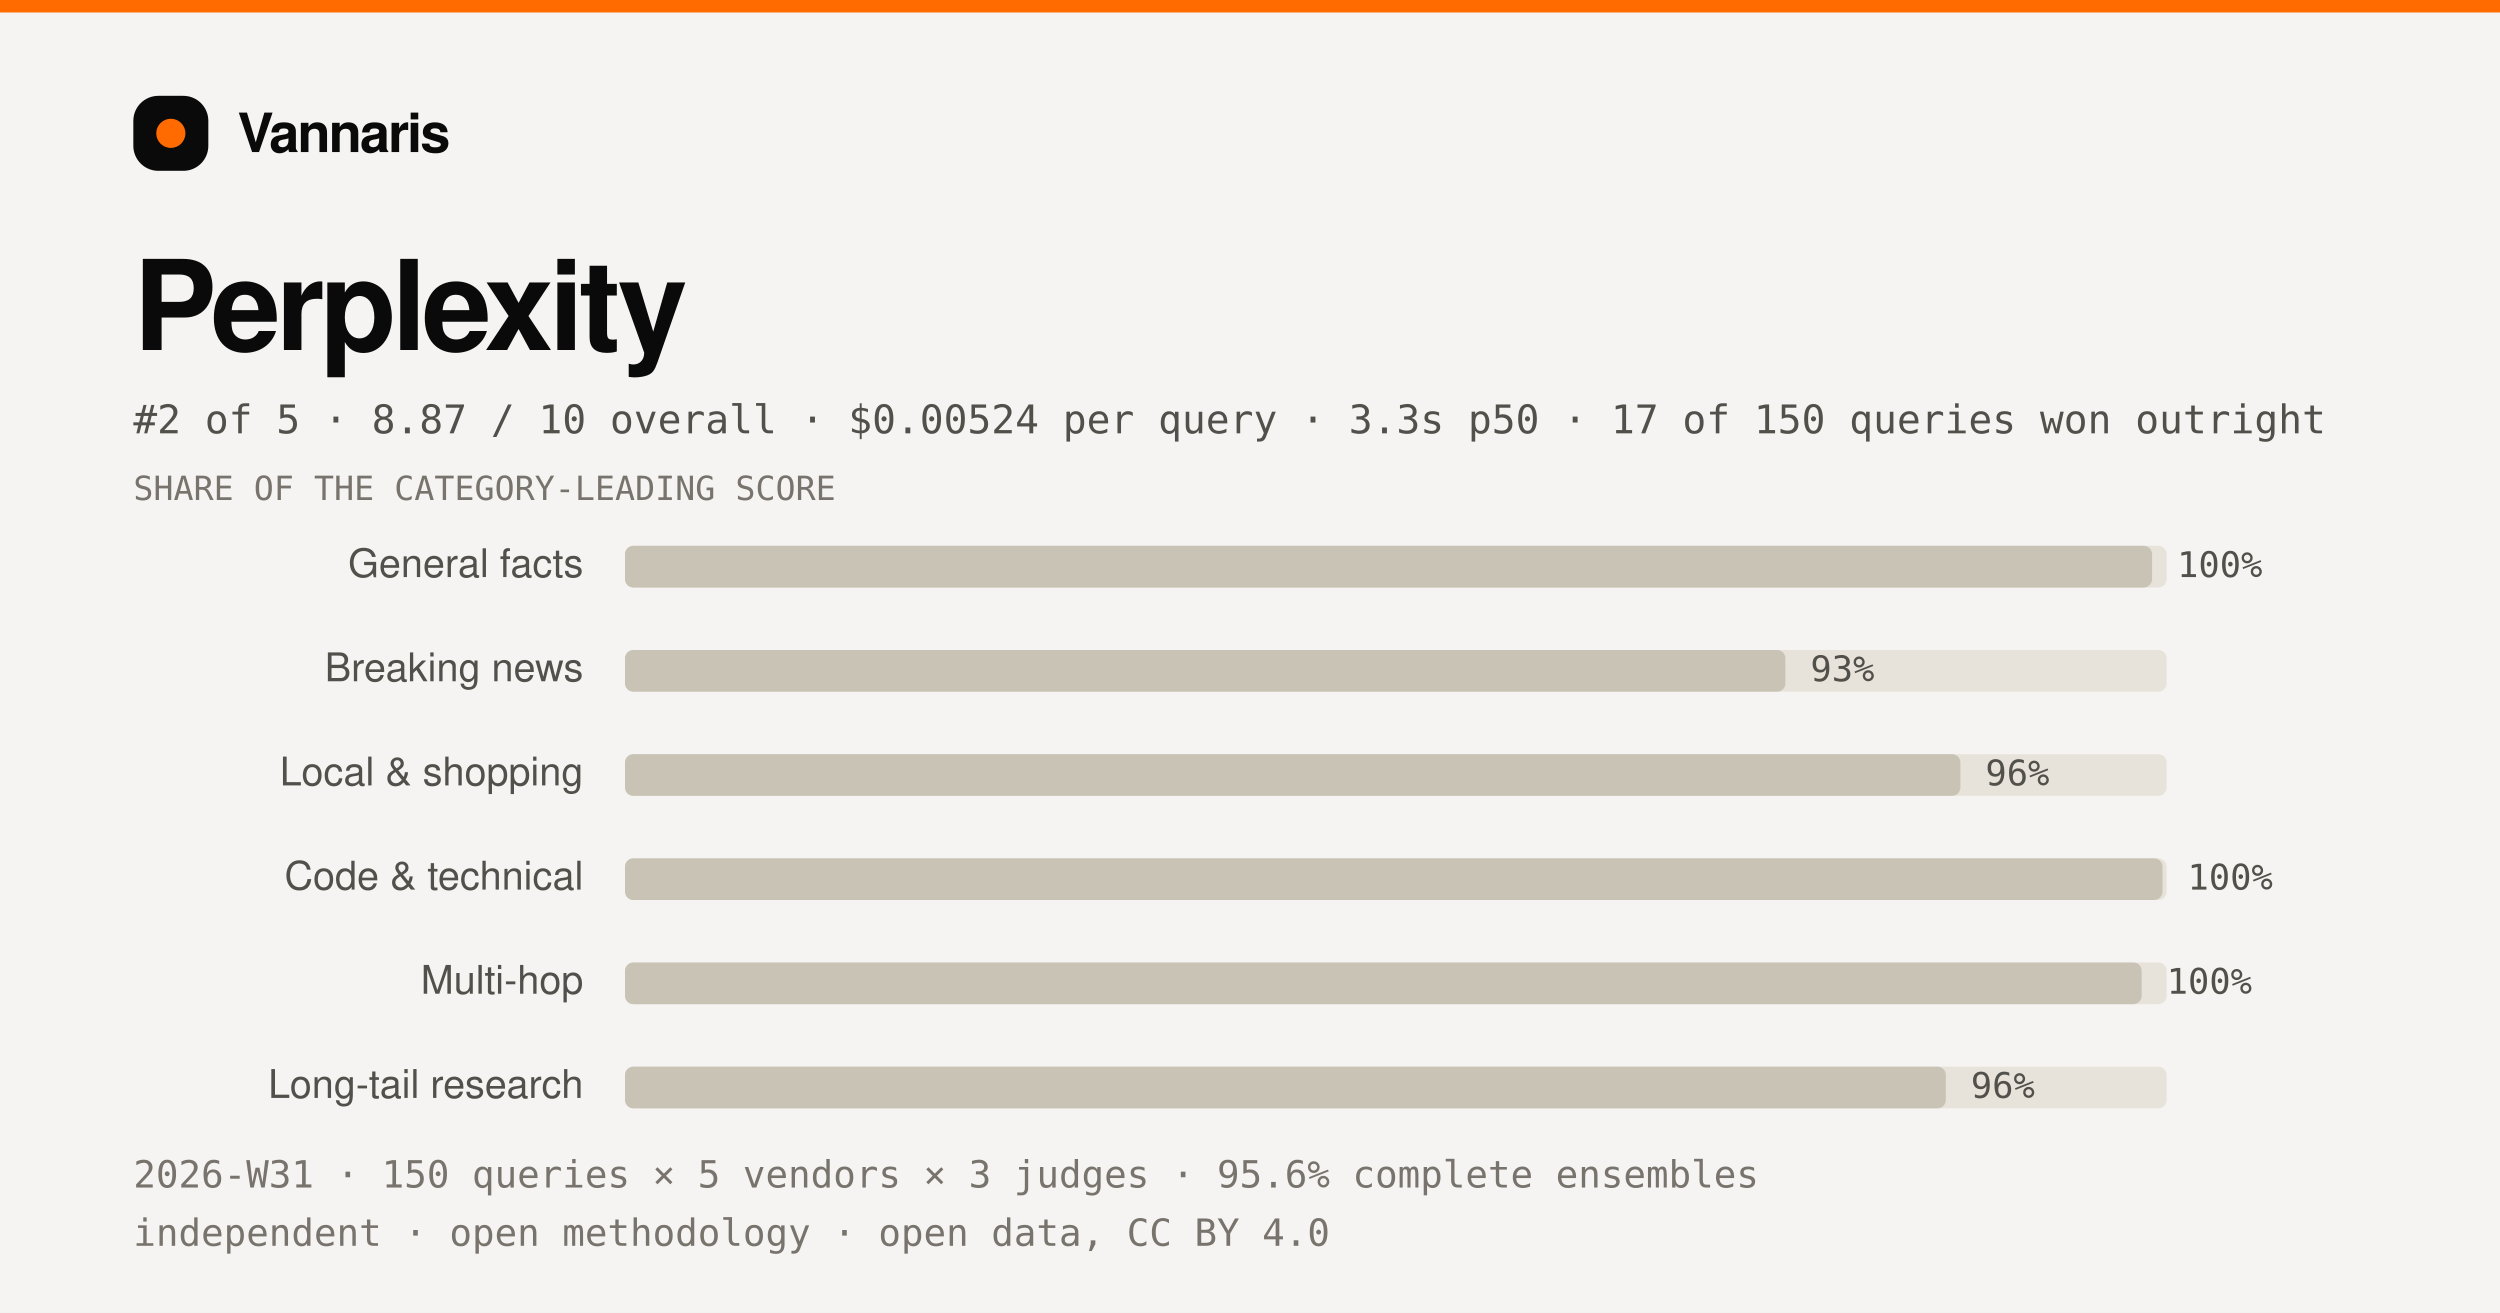
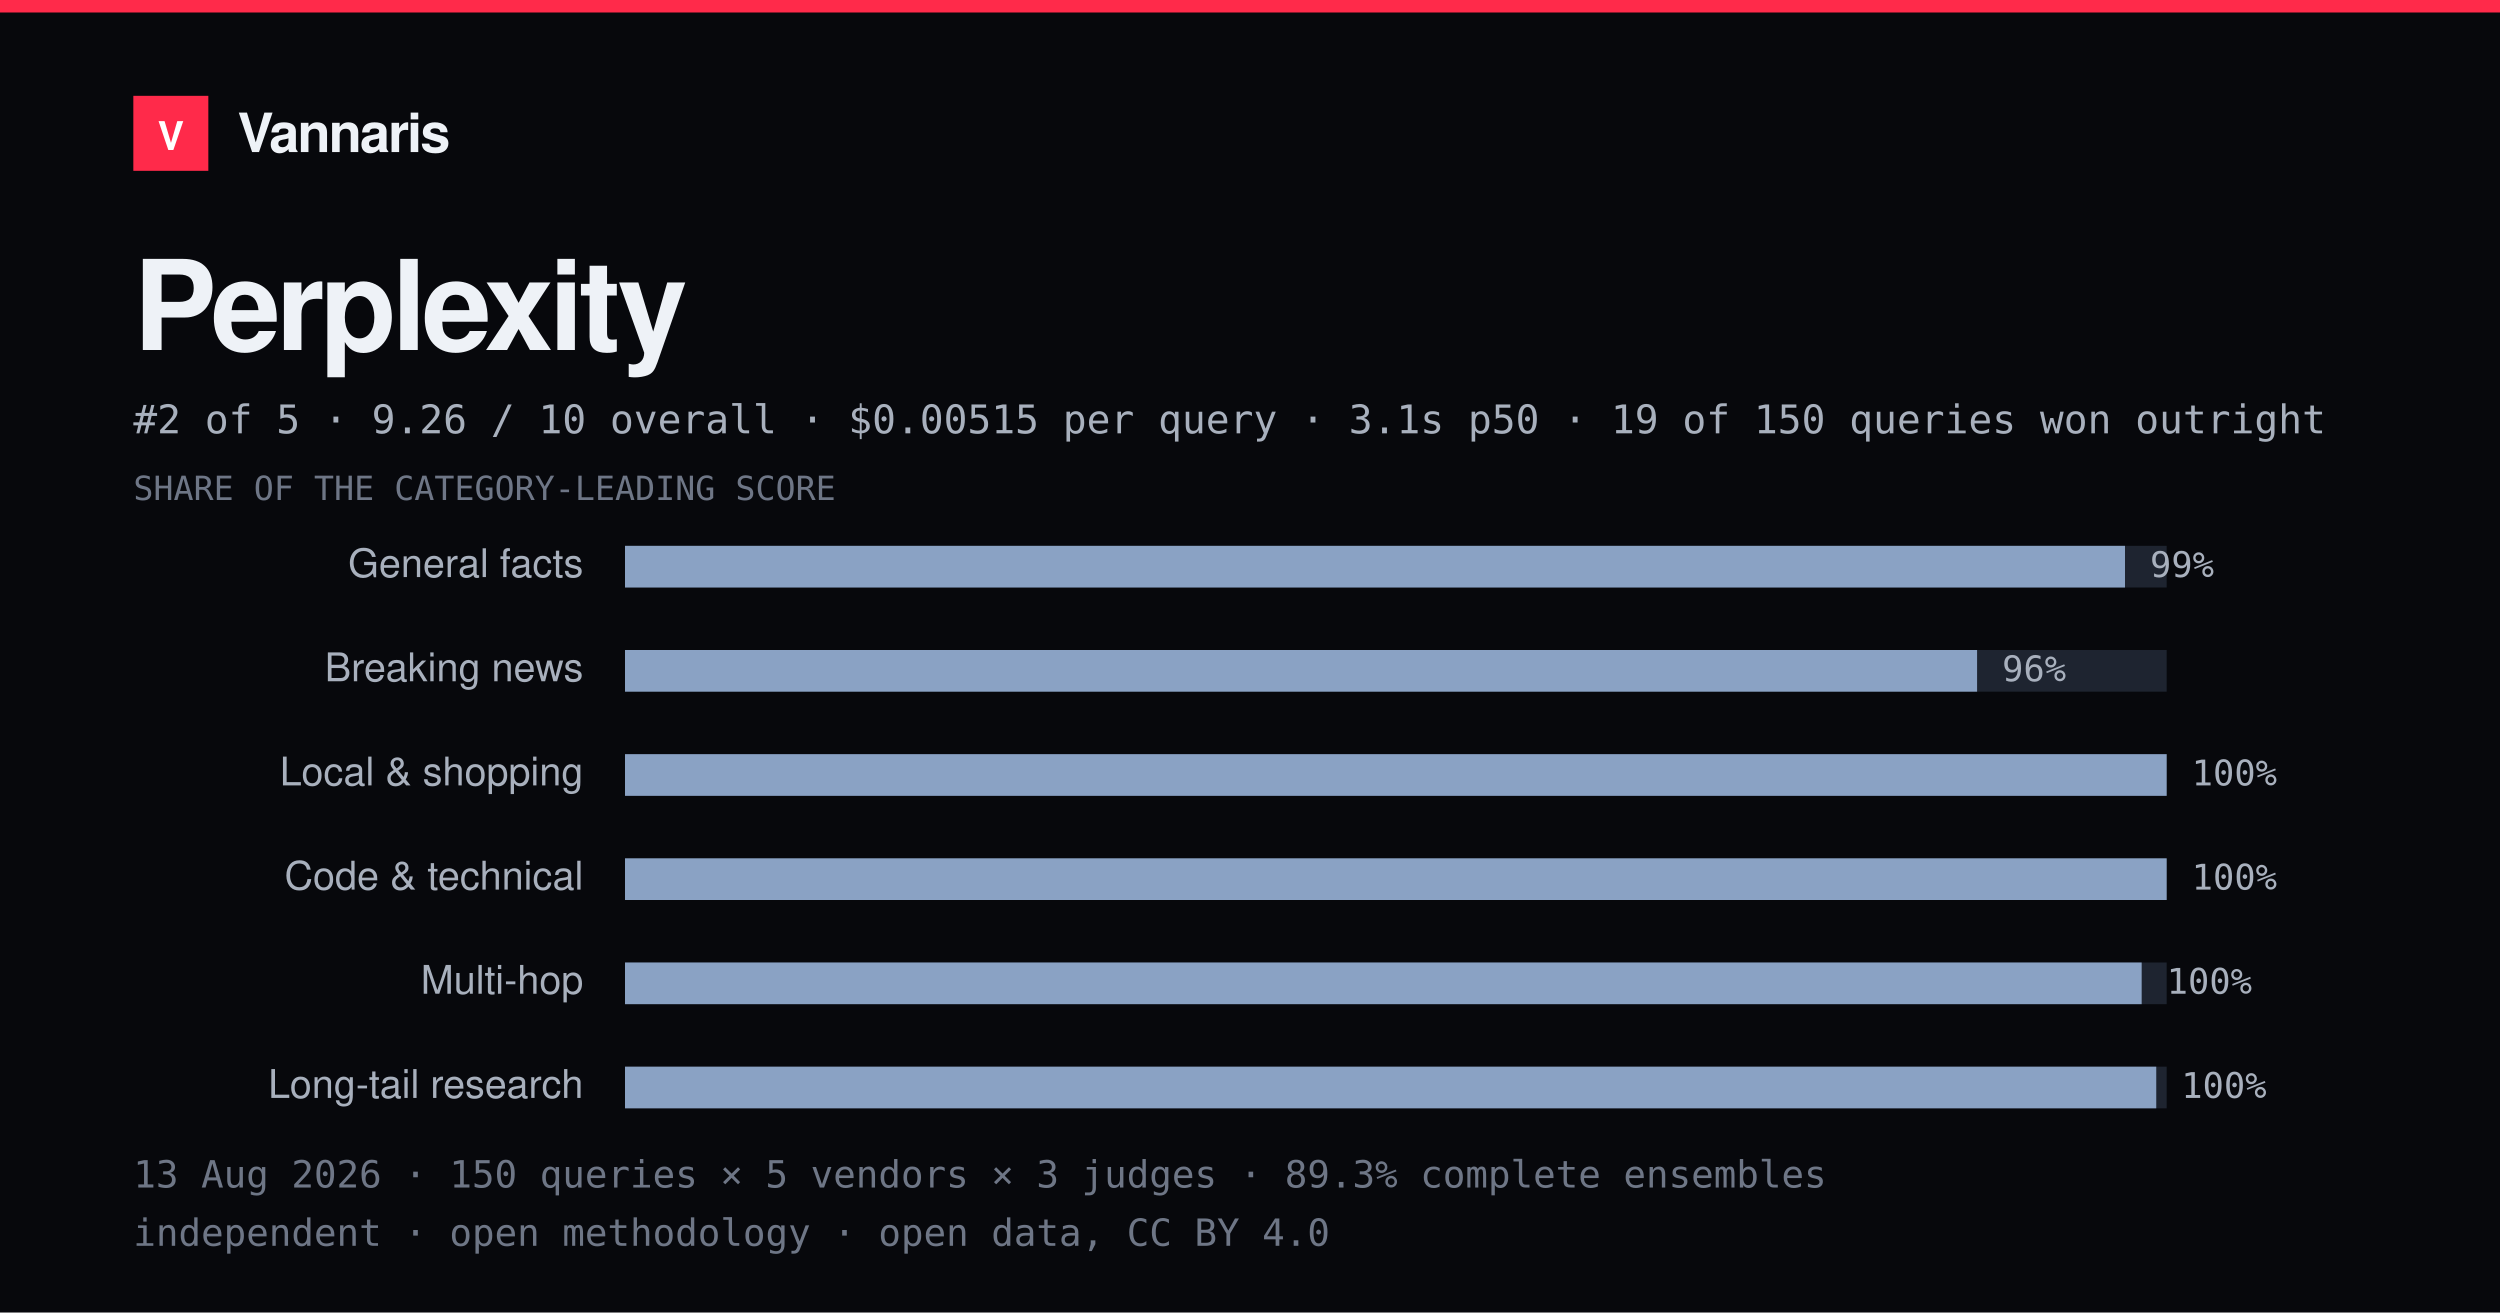
<svg xmlns="http://www.w3.org/2000/svg" width="1200" height="630" viewBox="0 0 1200 630">
-   <rect width="1200" height="630" fill="#f5f4f2" />
-   <rect width="1200" height="6" fill="#ff6b00" />
-   <rect x="64" y="46" width="36" height="36" rx="12" fill="#0a0a0a" />
-   <circle cx="82" cy="64" r="7" fill="#ff6b00" />
-   <text x="114" y="73" font-family="Archivo, Helvetica Neue, Helvetica, Arial, sans-serif" font-size="26" font-weight="700" letter-spacing="-0.9" fill="#0a0a0a">Vannaris</text>
-   <text x="64" y="168" font-family="Archivo, Helvetica Neue, Helvetica, Arial, sans-serif" font-size="60" font-weight="650" letter-spacing="-2.2" fill="#0a0a0a">Perplexity</text>
-   <text x="64" y="208" font-family="Martian Mono, SFMono-Regular, Menlo, Consolas, monospace" font-size="19" fill="#52504b">#2 of 5   ·   8.87 / 10 overall   ·   $0.00524 per query   ·   3.3s p50   ·   17 of 150 queries won outright</text>
-   <text x="64" y="240" font-family="Martian Mono, SFMono-Regular, Menlo, Consolas, monospace" font-size="16" fill="#78736c">SHARE OF THE CATEGORY-LEADING SCORE</text>
-   <text x="280" y="277" font-family="Archivo, Helvetica Neue, Helvetica, Arial, sans-serif" font-size="19" fill="#52504b" text-anchor="end">General facts</text>
-   <rect x="300" y="262" width="740" height="20" rx="4" fill="#e7e3da" />
-   <rect x="300" y="262" width="733" height="20" rx="4" fill="#c9c3b6" />
-   <text x="1045" y="277" font-family="Martian Mono, SFMono-Regular, Menlo, Consolas, monospace" font-size="17" fill="#52504b">100%</text>
-   <text x="280" y="327" font-family="Archivo, Helvetica Neue, Helvetica, Arial, sans-serif" font-size="19" fill="#52504b" text-anchor="end">Breaking news</text>
-   <rect x="300" y="312" width="740" height="20" rx="4" fill="#e7e3da" />
-   <rect x="300" y="312" width="557" height="20" rx="4" fill="#c9c3b6" />
-   <text x="869" y="327" font-family="Martian Mono, SFMono-Regular, Menlo, Consolas, monospace" font-size="17" fill="#52504b">93%</text>
-   <text x="280" y="377" font-family="Archivo, Helvetica Neue, Helvetica, Arial, sans-serif" font-size="19" fill="#52504b" text-anchor="end">Local &amp; shopping</text>
-   <rect x="300" y="362" width="740" height="20" rx="4" fill="#e7e3da" />
-   <rect x="300" y="362" width="641" height="20" rx="4" fill="#c9c3b6" />
-   <text x="953" y="377" font-family="Martian Mono, SFMono-Regular, Menlo, Consolas, monospace" font-size="17" fill="#52504b">96%</text>
-   <text x="280" y="427" font-family="Archivo, Helvetica Neue, Helvetica, Arial, sans-serif" font-size="19" fill="#52504b" text-anchor="end">Code &amp; technical</text>
-   <rect x="300" y="412" width="740" height="20" rx="4" fill="#e7e3da" />
-   <rect x="300" y="412" width="738" height="20" rx="4" fill="#c9c3b6" />
-   <text x="1050" y="427" font-family="Martian Mono, SFMono-Regular, Menlo, Consolas, monospace" font-size="17" fill="#52504b">100%</text>
-   <text x="280" y="477" font-family="Archivo, Helvetica Neue, Helvetica, Arial, sans-serif" font-size="19" fill="#52504b" text-anchor="end">Multi-hop</text>
-   <rect x="300" y="462" width="740" height="20" rx="4" fill="#e7e3da" />
-   <rect x="300" y="462" width="728" height="20" rx="4" fill="#c9c3b6" />
-   <text x="1040" y="477" font-family="Martian Mono, SFMono-Regular, Menlo, Consolas, monospace" font-size="17" fill="#52504b">100%</text>
-   <text x="280" y="527" font-family="Archivo, Helvetica Neue, Helvetica, Arial, sans-serif" font-size="19" fill="#52504b" text-anchor="end">Long-tail research</text>
-   <rect x="300" y="512" width="740" height="20" rx="4" fill="#e7e3da" />
-   <rect x="300" y="512" width="634" height="20" rx="4" fill="#c9c3b6" />
-   <text x="946" y="527" font-family="Martian Mono, SFMono-Regular, Menlo, Consolas, monospace" font-size="17" fill="#52504b">96%</text>
-   <text x="64" y="570" font-family="Martian Mono, SFMono-Regular, Menlo, Consolas, monospace" font-size="18" fill="#78736c">2026-W31 · 150 queries × 5 vendors × 3 judges · 95.6% complete ensembles</text>
-   <text x="64" y="598" font-family="Martian Mono, SFMono-Regular, Menlo, Consolas, monospace" font-size="18" fill="#78736c">independent · open methodology · open data, CC BY 4.0</text>
+   <rect width="1200" height="630" fill="#07080c" />
+   <rect width="1200" height="6" fill="#ff2a4a" />
+   <rect x="64" y="46" width="36" height="36" fill="#ff2a4a" />
+   <text x="82" y="72" font-family="Geist, Helvetica Neue, Helvetica, Arial, sans-serif" font-size="19" font-weight="700" text-anchor="middle" fill="#ffffff">V</text>
+   <text x="114" y="73" font-family="Geist, Helvetica Neue, Helvetica, Arial, sans-serif" font-size="26" font-weight="700" letter-spacing="-0.9" fill="#eef2f7">Vannaris</text>
+   <text x="64" y="168" font-family="Geist, Helvetica Neue, Helvetica, Arial, sans-serif" font-size="60" font-weight="650" letter-spacing="-2.2" fill="#eef2f7">Perplexity</text>
+   <text x="64" y="208" font-family="Geist Mono, SFMono-Regular, Menlo, Consolas, monospace" font-size="19" fill="#a8b0bd">#2 of 5   ·   9.26 / 10 overall   ·   $0.00515 per query   ·   3.1s p50   ·   19 of 150 queries won outright</text>
+   <text x="64" y="240" font-family="Geist Mono, SFMono-Regular, Menlo, Consolas, monospace" font-size="16" fill="#6e7686">SHARE OF THE CATEGORY-LEADING SCORE</text>
+   <text x="280" y="277" font-family="Geist, Helvetica Neue, Helvetica, Arial, sans-serif" font-size="19" fill="#a8b0bd" text-anchor="end">General facts</text>
+   <rect x="300" y="262" width="740" height="20" fill="#1e2430" />
+   <rect x="300" y="262" width="720" height="20" fill="#8aa2c4" />
+   <text x="1032" y="277" font-family="Geist Mono, SFMono-Regular, Menlo, Consolas, monospace" font-size="17" fill="#a8b0bd">99%</text>
+   <text x="280" y="327" font-family="Geist, Helvetica Neue, Helvetica, Arial, sans-serif" font-size="19" fill="#a8b0bd" text-anchor="end">Breaking news</text>
+   <rect x="300" y="312" width="740" height="20" fill="#1e2430" />
+   <rect x="300" y="312" width="649" height="20" fill="#8aa2c4" />
+   <text x="961" y="327" font-family="Geist Mono, SFMono-Regular, Menlo, Consolas, monospace" font-size="17" fill="#a8b0bd">96%</text>
+   <text x="280" y="377" font-family="Geist, Helvetica Neue, Helvetica, Arial, sans-serif" font-size="19" fill="#a8b0bd" text-anchor="end">Local &amp; shopping</text>
+   <rect x="300" y="362" width="740" height="20" fill="#1e2430" />
+   <rect x="300" y="362" width="740" height="20" fill="#8aa2c4" />
+   <text x="1052" y="377" font-family="Geist Mono, SFMono-Regular, Menlo, Consolas, monospace" font-size="17" fill="#a8b0bd">100%</text>
+   <text x="280" y="427" font-family="Geist, Helvetica Neue, Helvetica, Arial, sans-serif" font-size="19" fill="#a8b0bd" text-anchor="end">Code &amp; technical</text>
+   <rect x="300" y="412" width="740" height="20" fill="#1e2430" />
+   <rect x="300" y="412" width="740" height="20" fill="#8aa2c4" />
+   <text x="1052" y="427" font-family="Geist Mono, SFMono-Regular, Menlo, Consolas, monospace" font-size="17" fill="#a8b0bd">100%</text>
+   <text x="280" y="477" font-family="Geist, Helvetica Neue, Helvetica, Arial, sans-serif" font-size="19" fill="#a8b0bd" text-anchor="end">Multi-hop</text>
+   <rect x="300" y="462" width="740" height="20" fill="#1e2430" />
+   <rect x="300" y="462" width="728" height="20" fill="#8aa2c4" />
+   <text x="1040" y="477" font-family="Geist Mono, SFMono-Regular, Menlo, Consolas, monospace" font-size="17" fill="#a8b0bd">100%</text>
+   <text x="280" y="527" font-family="Geist, Helvetica Neue, Helvetica, Arial, sans-serif" font-size="19" fill="#a8b0bd" text-anchor="end">Long-tail research</text>
+   <rect x="300" y="512" width="740" height="20" fill="#1e2430" />
+   <rect x="300" y="512" width="735" height="20" fill="#8aa2c4" />
+   <text x="1047" y="527" font-family="Geist Mono, SFMono-Regular, Menlo, Consolas, monospace" font-size="17" fill="#a8b0bd">100%</text>
+   <text x="64" y="570" font-family="Geist Mono, SFMono-Regular, Menlo, Consolas, monospace" font-size="18" fill="#6e7686">13 Aug 2026 · 150 queries × 5 vendors × 3 judges · 89.3% complete ensembles</text>
+   <text x="64" y="598" font-family="Geist Mono, SFMono-Regular, Menlo, Consolas, monospace" font-size="18" fill="#6e7686">independent · open methodology · open data, CC BY 4.0</text>
</svg>
